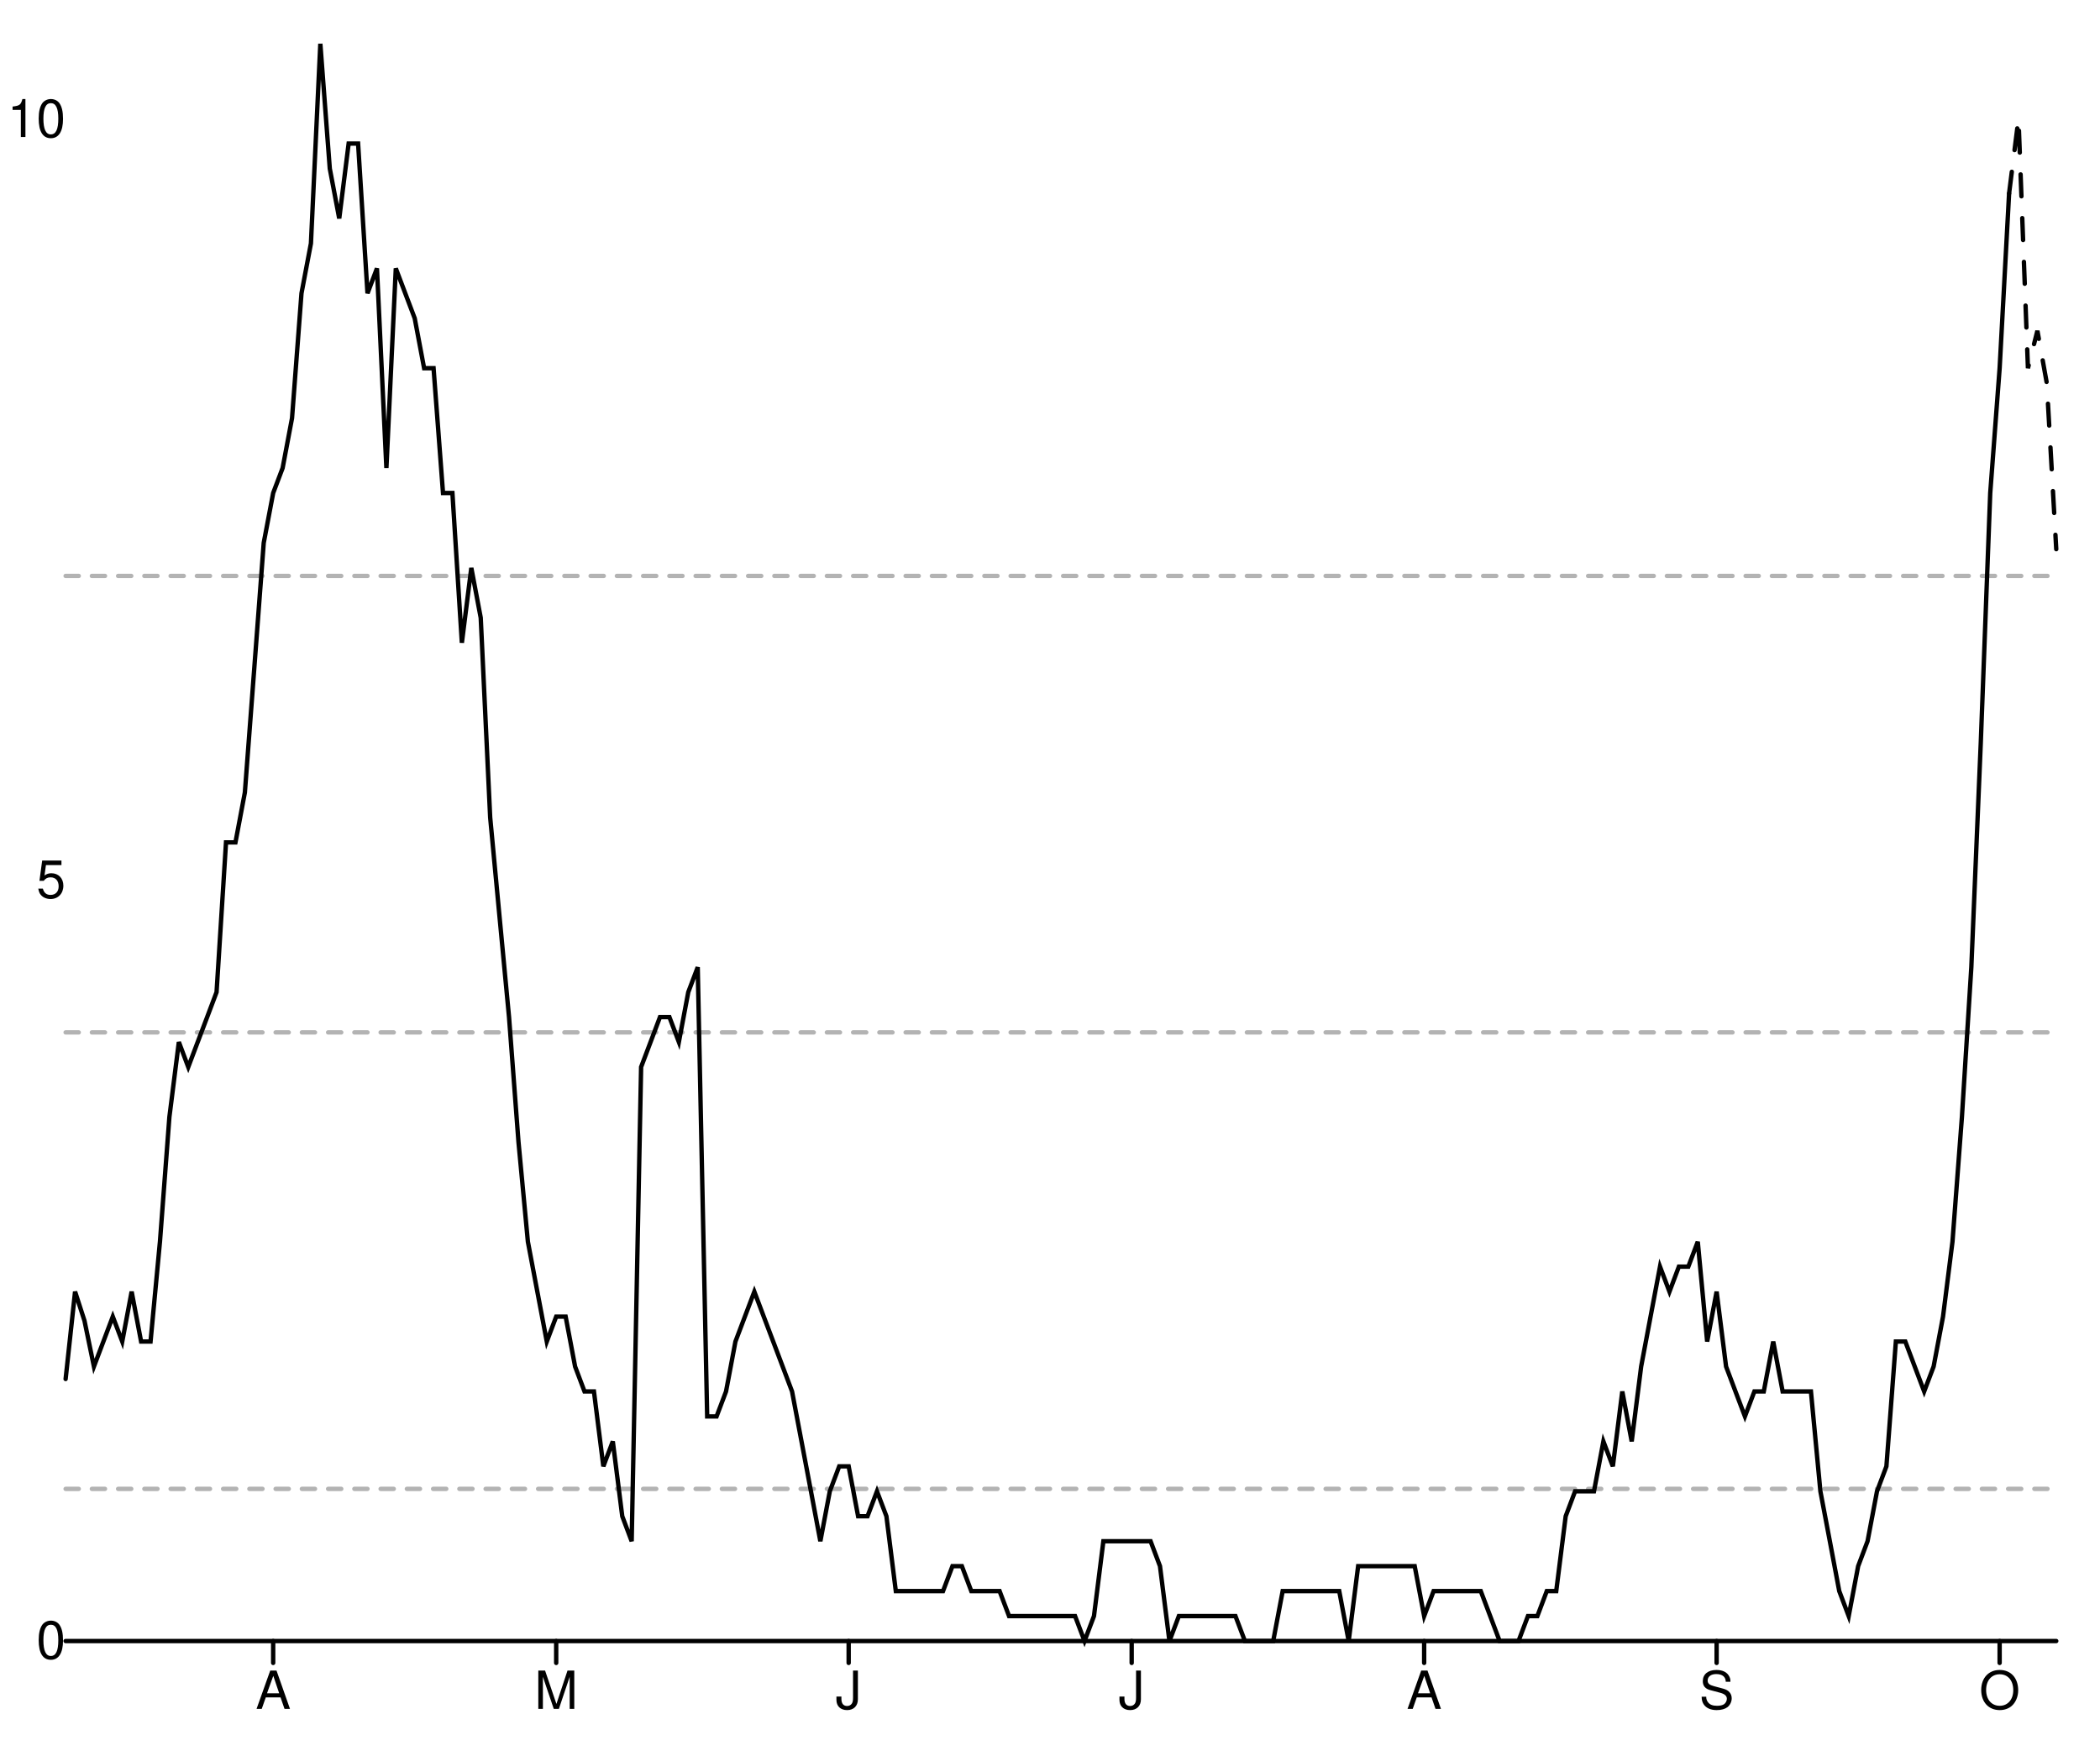
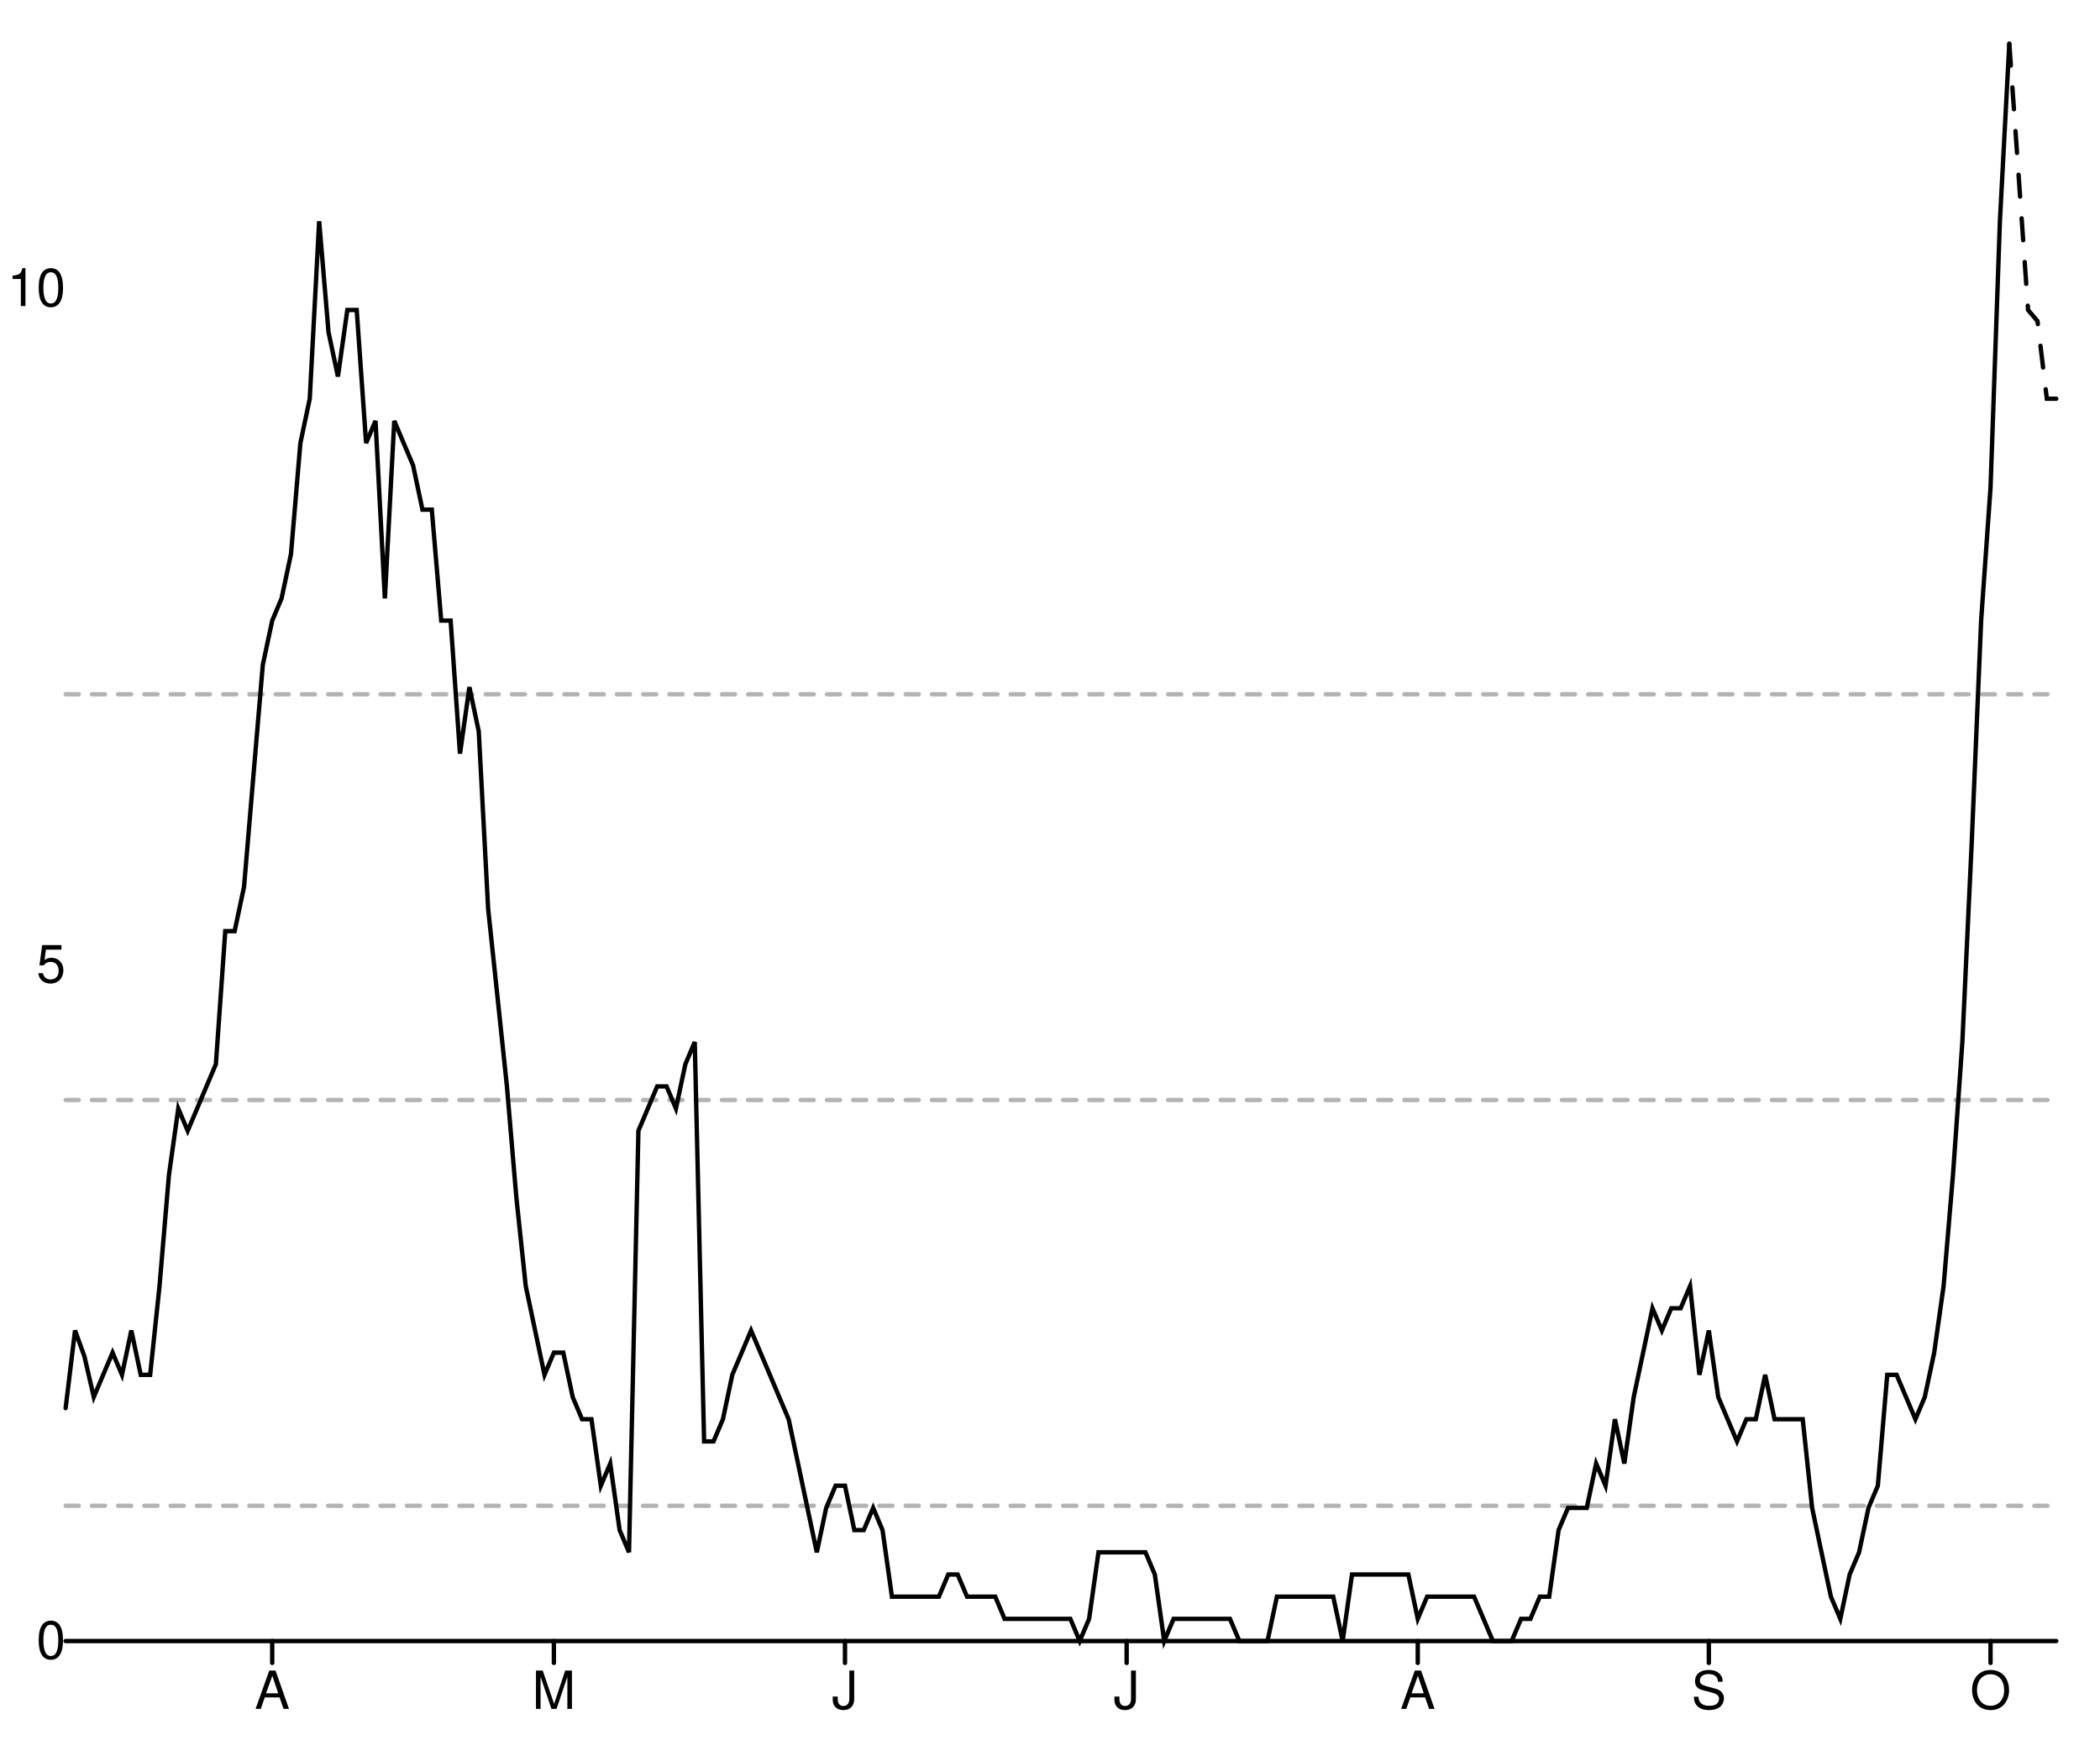
<svg xmlns="http://www.w3.org/2000/svg" width="480" height="400" viewBox="0 0 480 400" style="overflow:display" preserveAspectRatio="xMinYMin meet" overflow="visible">
  <defs>
    <style>
	.data-series path.line { fill-opacity: 0; stroke: black; }
	.data-series path.line.dotted { stroke-dasharray: 12 20 }
	.data-series circle { display: none; }
	.data-series:hover path.line, .data-series.on path.line { stroke-width: 1; }
	.data-series:hover circle, .data-series.on circle { display: inline; }
	.data-series circle:hover, .data-series circle.on { r: 1px!important; }
	.graph-grid { font-family: "Helvetica Neue",Helvetica,Arial,"Lucida Grande",sans-serif; }
	.graph-grid line { stroke: black; stroke-width: 1; stroke-linecap: round; }
	.graph-grid.graph-grid-x text { text-anchor: middle; dominant-baseline: hanging; transform: translateY(10px); }
	.graph-grid.graph-grid-y text { text-anchor: end; dominant-baseline: middle; transform: translateX(-10px); }
	</style>
  </defs>
  <g class="graph-grid graph-grid-y">
    <line x1="15.00" y1="375.00" x2="470.00" y2="375.00" data-left="15" />
    <text x="25" y="375" text-anchor="end">0</text>
-     <text x="25" y="201.15" text-anchor="end">5</text>
-     <text x="25" y="27.3" text-anchor="end">10</text>
+     <text x="25" y="220.467" text-anchor="end">5</text>
+     <text x="25" y="65.934" text-anchor="end">10</text>
    <text style="text-anchor:middle;dominant-baseline:hanging;font-weight:bold;transform: translateY(192.5px) rotate(-90deg);" />
  </g>
  <g class="graph-grid graph-grid-x">
-     <line class="tick" x1="62.44" y1="375.00" x2="62.44" y2="380.00" />
-     <text x="62.441" y="375" text-anchor="middle">A</text>
-     <line class="tick" x1="127.13" y1="375.00" x2="127.13" y2="380.00" />
-     <text x="127.133" y="375" text-anchor="middle">M</text>
-     <line class="tick" x1="193.98" y1="375.00" x2="193.98" y2="380.00" />
-     <text x="193.981" y="375" text-anchor="middle">J</text>
-     <line class="tick" x1="258.67" y1="375.00" x2="258.67" y2="380.00" />
-     <text x="258.673" y="375" text-anchor="middle">J</text>
-     <line class="tick" x1="325.52" y1="375.00" x2="325.52" y2="380.00" />
-     <text x="325.521" y="375" text-anchor="middle">A</text>
-     <line class="tick" x1="392.37" y1="375.00" x2="392.37" y2="380.00" />
-     <text x="392.37" y="375" text-anchor="middle">S</text>
-     <line class="tick" x1="457.06" y1="375.00" x2="457.06" y2="380.00" />
-     <text x="457.062" y="375" text-anchor="middle">O</text>
+     <line class="tick" x1="62.22" y1="375.00" x2="62.22" y2="380.00" />
+     <text x="62.217" y="375" text-anchor="middle">A</text>
+     <line class="tick" x1="126.60" y1="375.00" x2="126.60" y2="380.00" />
+     <text x="126.604" y="375" text-anchor="middle">M</text>
+     <line class="tick" x1="193.14" y1="375.00" x2="193.14" y2="380.00" />
+     <text x="193.137" y="375" text-anchor="middle">J</text>
+     <line class="tick" x1="257.52" y1="375.00" x2="257.52" y2="380.00" />
+     <text x="257.524" y="375" text-anchor="middle">J</text>
+     <line class="tick" x1="324.06" y1="375.00" x2="324.06" y2="380.00" />
+     <text x="324.057" y="375" text-anchor="middle">A</text>
+     <line class="tick" x1="390.59" y1="375.00" x2="390.59" y2="380.00" />
+     <text x="390.59" y="375" text-anchor="middle">S</text>
+     <line class="tick" x1="454.98" y1="375.00" x2="454.98" y2="380.00" />
+     <text x="454.976" y="375" text-anchor="middle">O</text>
    <text style="text-anchor:middle;dominant-baseline:hanging;font-weight:bold;transform: translateY(192.5px) rotate(-90deg);" />
  </g>
  <g data-series="widespread" class="data-series">
-     <path d="M 15.00,131.61L 470.00,131.61" id="E07000210-level-0" class="line" stroke-width="1" stroke-linecap="round" stroke-dasharray="3,3" fill-opacity="0.3" opacity="0.3" />
+     <path d="M 15.00,158.65L 470.00,158.65" id="E07000210-level-0" class="line" stroke-width="1" stroke-linecap="round" stroke-dasharray="3,3" fill-opacity="0.3" opacity="0.3" />
  </g>
  <g data-series="substantial" class="data-series">
-     <path d="M 15.00,235.92L 470.00,235.92" id="E07000210-level-1" class="line" stroke-width="1" stroke-linecap="round" stroke-dasharray="3,3" fill-opacity="0.3" opacity="0.3" />
+     <path d="M 15.00,251.37L 470.00,251.37" id="E07000210-level-1" class="line" stroke-width="1" stroke-linecap="round" stroke-dasharray="3,3" fill-opacity="0.3" opacity="0.3" />
  </g>
  <g data-series="moderate" class="data-series">
-     <path d="M 15.00,340.23L 470.00,340.23" id="E07000210-level-2" class="line" stroke-width="1" stroke-linecap="round" stroke-dasharray="3,3" fill-opacity="0.3" opacity="0.3" />
+     <path d="M 15.00,344.09L 470.00,344.09" id="E07000210-level-2" class="line" stroke-width="1" stroke-linecap="round" stroke-dasharray="3,3" fill-opacity="0.3" opacity="0.3" />
  </g>
  <g data-series="new-cases" class="data-series">
-     <path d="M 15.00,315.12L 17.16,295.16L 19.31,301.81L 21.47,312.27L 23.63,306.56L 25.78,300.86L 27.94,306.56L 30.09,295.16L 32.25,306.56L 34.41,306.56L 36.56,283.75L 38.72,255.23L 40.88,238.12L 43.03,243.83L 45.19,238.12L 47.35,232.42L 49.50,226.72L 51.66,192.50L 53.82,192.50L 55.97,181.09L 58.13,152.58L 60.28,124.06L 62.44,112.66L 64.60,106.95L 66.75,95.55L 68.91,67.03L 71.07,55.62L 73.22,10.00L 75.38,38.52L 77.54,49.92L 79.69,32.81L 81.85,32.81L 84.00,67.03L 86.16,61.33L 88.32,106.95L 90.47,61.33L 92.63,67.03L 94.79,72.73L 96.94,84.14L 99.10,84.14L 101.26,112.66L 103.41,112.66L 105.57,146.88L 107.73,129.77L 109.88,141.17L 112.04,186.80L 114.19,209.61L 116.35,232.42L 118.51,260.94L 120.66,283.75L 122.82,295.16L 124.98,306.56L 127.13,300.86L 129.29,300.86L 131.45,312.27L 133.60,317.97L 135.76,317.97L 137.91,335.08L 140.07,329.38L 142.23,346.48L 144.38,352.19L 146.54,243.83L 148.70,238.12L 150.85,232.42L 153.01,232.42L 155.17,238.12L 157.32,226.72L 159.48,221.02L 161.64,323.67L 163.79,323.67L 165.95,317.97L 168.10,306.56L 170.26,300.86L 172.42,295.16L 174.57,300.86L 176.73,306.56L 178.89,312.27L 181.04,317.97L 183.20,329.38L 185.36,340.78L 187.51,352.19L 189.67,340.78L 191.82,335.08L 193.98,335.08L 196.14,346.48L 198.29,346.48L 200.45,340.78L 202.61,346.48L 204.76,363.59L 206.92,363.59L 209.08,363.59L 211.23,363.59L 213.39,363.59L 215.55,363.59L 217.70,357.89L 219.86,357.89L 222.01,363.59L 224.17,363.59L 226.33,363.59L 228.48,363.59L 230.64,369.30L 232.80,369.30L 234.95,369.30L 237.11,369.30L 239.27,369.30L 241.42,369.30L 243.58,369.30L 245.73,369.30L 247.89,375.00L 250.05,369.30L 252.20,352.19L 254.36,352.19L 256.52,352.19L 258.67,352.19L 260.83,352.19L 262.99,352.19L 265.14,357.89L 267.30,375.00L 269.45,369.30L 271.61,369.30L 273.77,369.30L 275.92,369.30L 278.08,369.30L 280.24,369.30L 282.39,369.30L 284.55,375.00L 286.71,375.00L 288.86,375.00L 291.02,375.00L 293.18,363.59L 295.33,363.59L 297.49,363.59L 299.64,363.59L 301.80,363.59L 303.96,363.59L 306.11,363.59L 308.27,375.00L 310.43,357.89L 312.58,357.89L 314.74,357.89L 316.90,357.89L 319.05,357.89L 321.21,357.89L 323.36,357.89L 325.52,369.30L 327.68,363.59L 329.83,363.59L 331.99,363.59L 334.15,363.59L 336.30,363.59L 338.46,363.59L 340.62,369.30L 342.77,375.00L 344.93,375.00L 347.09,375.00L 349.24,369.30L 351.40,369.30L 353.55,363.59L 355.71,363.59L 357.87,346.48L 360.02,340.78L 362.18,340.78L 364.34,340.78L 366.49,329.38L 368.65,335.08L 370.81,317.97L 372.96,329.38L 375.12,312.27L 377.27,300.86L 379.43,289.45L 381.59,295.16L 383.74,289.45L 385.90,289.45L 388.06,283.75L 390.21,306.56L 392.37,295.16L 394.53,312.27L 396.68,317.97L 398.84,323.67L 401.00,317.97L 403.15,317.97L 405.31,306.56L 407.46,317.97L 409.62,317.97L 411.78,317.97L 413.93,317.97L 416.09,340.78L 418.25,352.19L 420.40,363.59L 422.56,369.30L 424.72,357.89L 426.87,352.19L 429.03,340.78L 431.18,335.08L 433.34,306.56L 435.50,306.56L 437.65,312.27L 439.81,317.97L 441.97,312.27L 444.12,300.86L 446.28,283.75L 448.44,255.23L 450.59,221.02L 452.75,169.69L 454.91,112.66L 457.06,84.14L 459.22,44.22" id="New cases" class="line" stroke-width="1" stroke-linecap="round" />
+     <path d="M 15.00,321.77L 17.15,304.03L 19.29,309.94L 21.44,319.24L 23.58,314.17L 25.73,309.10L 27.88,314.17L 30.02,304.03L 32.17,314.17L 34.32,314.17L 36.46,293.89L 38.61,268.54L 40.75,253.33L 42.90,258.40L 45.05,253.33L 47.19,248.26L 49.34,243.19L 51.49,212.78L 53.63,212.78L 55.78,202.64L 57.92,177.29L 60.07,151.94L 62.22,141.81L 64.36,136.74L 66.51,126.60L 68.66,101.25L 70.80,91.11L 72.95,50.56L 75.09,75.90L 77.24,86.04L 79.39,70.83L 81.53,70.83L 83.68,101.25L 85.83,96.18L 87.97,136.74L 90.12,96.18L 92.26,101.25L 94.41,106.32L 96.56,116.46L 98.70,116.46L 100.85,141.81L 103.00,141.81L 105.14,172.22L 107.29,157.01L 109.43,167.15L 111.58,207.71L 113.73,227.99L 115.87,248.26L 118.02,273.61L 120.17,293.89L 122.31,304.03L 124.46,314.17L 126.60,309.10L 128.75,309.10L 130.90,319.24L 133.04,324.31L 135.19,324.31L 137.33,339.51L 139.48,334.44L 141.63,349.65L 143.77,354.72L 145.92,258.40L 148.07,253.33L 150.21,248.26L 152.36,248.26L 154.50,253.33L 156.65,243.19L 158.80,238.12L 160.94,329.38L 163.09,329.38L 165.24,324.31L 167.38,314.17L 169.53,309.10L 171.67,304.03L 173.82,309.10L 175.97,314.17L 178.11,319.24L 180.26,324.31L 182.41,334.44L 184.55,344.58L 186.70,354.72L 188.84,344.58L 190.99,339.51L 193.14,339.51L 195.28,349.65L 197.43,349.65L 199.58,344.58L 201.72,349.65L 203.87,364.86L 206.01,364.86L 208.16,364.86L 210.31,364.86L 212.45,364.86L 214.60,364.86L 216.75,359.79L 218.89,359.79L 221.04,364.86L 223.18,364.86L 225.33,364.86L 227.48,364.86L 229.62,369.93L 231.77,369.93L 233.92,369.93L 236.06,369.93L 238.21,369.93L 240.35,369.93L 242.50,369.93L 244.65,369.93L 246.79,375.00L 248.94,369.93L 251.08,354.72L 253.23,354.72L 255.38,354.72L 257.52,354.72L 259.67,354.72L 261.82,354.72L 263.96,359.79L 266.11,375.00L 268.25,369.93L 270.40,369.93L 272.55,369.93L 274.69,369.93L 276.84,369.93L 278.99,369.93L 281.13,369.93L 283.28,375.00L 285.42,375.00L 287.57,375.00L 289.72,375.00L 291.86,364.86L 294.01,364.86L 296.16,364.86L 298.30,364.86L 300.45,364.86L 302.59,364.86L 304.74,364.86L 306.89,375.00L 309.03,359.79L 311.18,359.79L 313.33,359.79L 315.47,359.79L 317.62,359.79L 319.76,359.79L 321.91,359.79L 324.06,369.93L 326.20,364.86L 328.35,364.86L 330.50,364.86L 332.64,364.86L 334.79,364.86L 336.93,364.86L 339.08,369.93L 341.23,375.00L 343.37,375.00L 345.52,375.00L 347.67,369.93L 349.81,369.93L 351.96,364.86L 354.10,364.86L 356.25,349.65L 358.40,344.58L 360.54,344.58L 362.69,344.58L 364.83,334.44L 366.98,339.51L 369.13,324.31L 371.27,334.44L 373.42,319.24L 375.57,309.10L 377.71,298.96L 379.86,304.03L 382.00,298.96L 384.15,298.96L 386.30,293.89L 388.44,314.17L 390.59,304.03L 392.74,319.24L 394.88,324.31L 397.03,329.38L 399.17,324.31L 401.32,324.31L 403.47,314.17L 405.61,324.31L 407.76,324.31L 409.91,324.31L 412.05,324.31L 414.20,344.58L 416.34,354.72L 418.49,364.86L 420.64,369.93L 422.78,359.79L 424.93,354.72L 427.08,344.58L 429.22,339.51L 431.37,314.17L 433.51,314.17L 435.66,319.24L 437.81,324.31L 439.95,319.24L 442.10,309.10L 444.25,293.89L 446.39,268.54L 448.54,238.12L 450.68,192.50L 452.83,141.81L 454.98,111.39L 457.12,50.56L 459.27,10.00" id="New cases" class="line" stroke-width="1" stroke-linecap="round" />
  </g>
  <g data-series="recent-cases" class="data-series">
-     <path d="M 459.22,44.22L 461.37,27.11L 463.53,84.14L 465.69,75.59L 467.84,87.56L 470.00,125.49" id="Recent cases" class="line" stroke-width="1" stroke-linecap="round" stroke-dasharray="5,5" />
+     <path d="M 459.27,10.00L 461.42,40.42L 463.56,70.83L 465.71,73.37L 467.85,91.11L 470.00,91.11" id="Recent cases" class="line" stroke-width="1" stroke-linecap="round" stroke-dasharray="5,5" />
  </g>
</svg>
